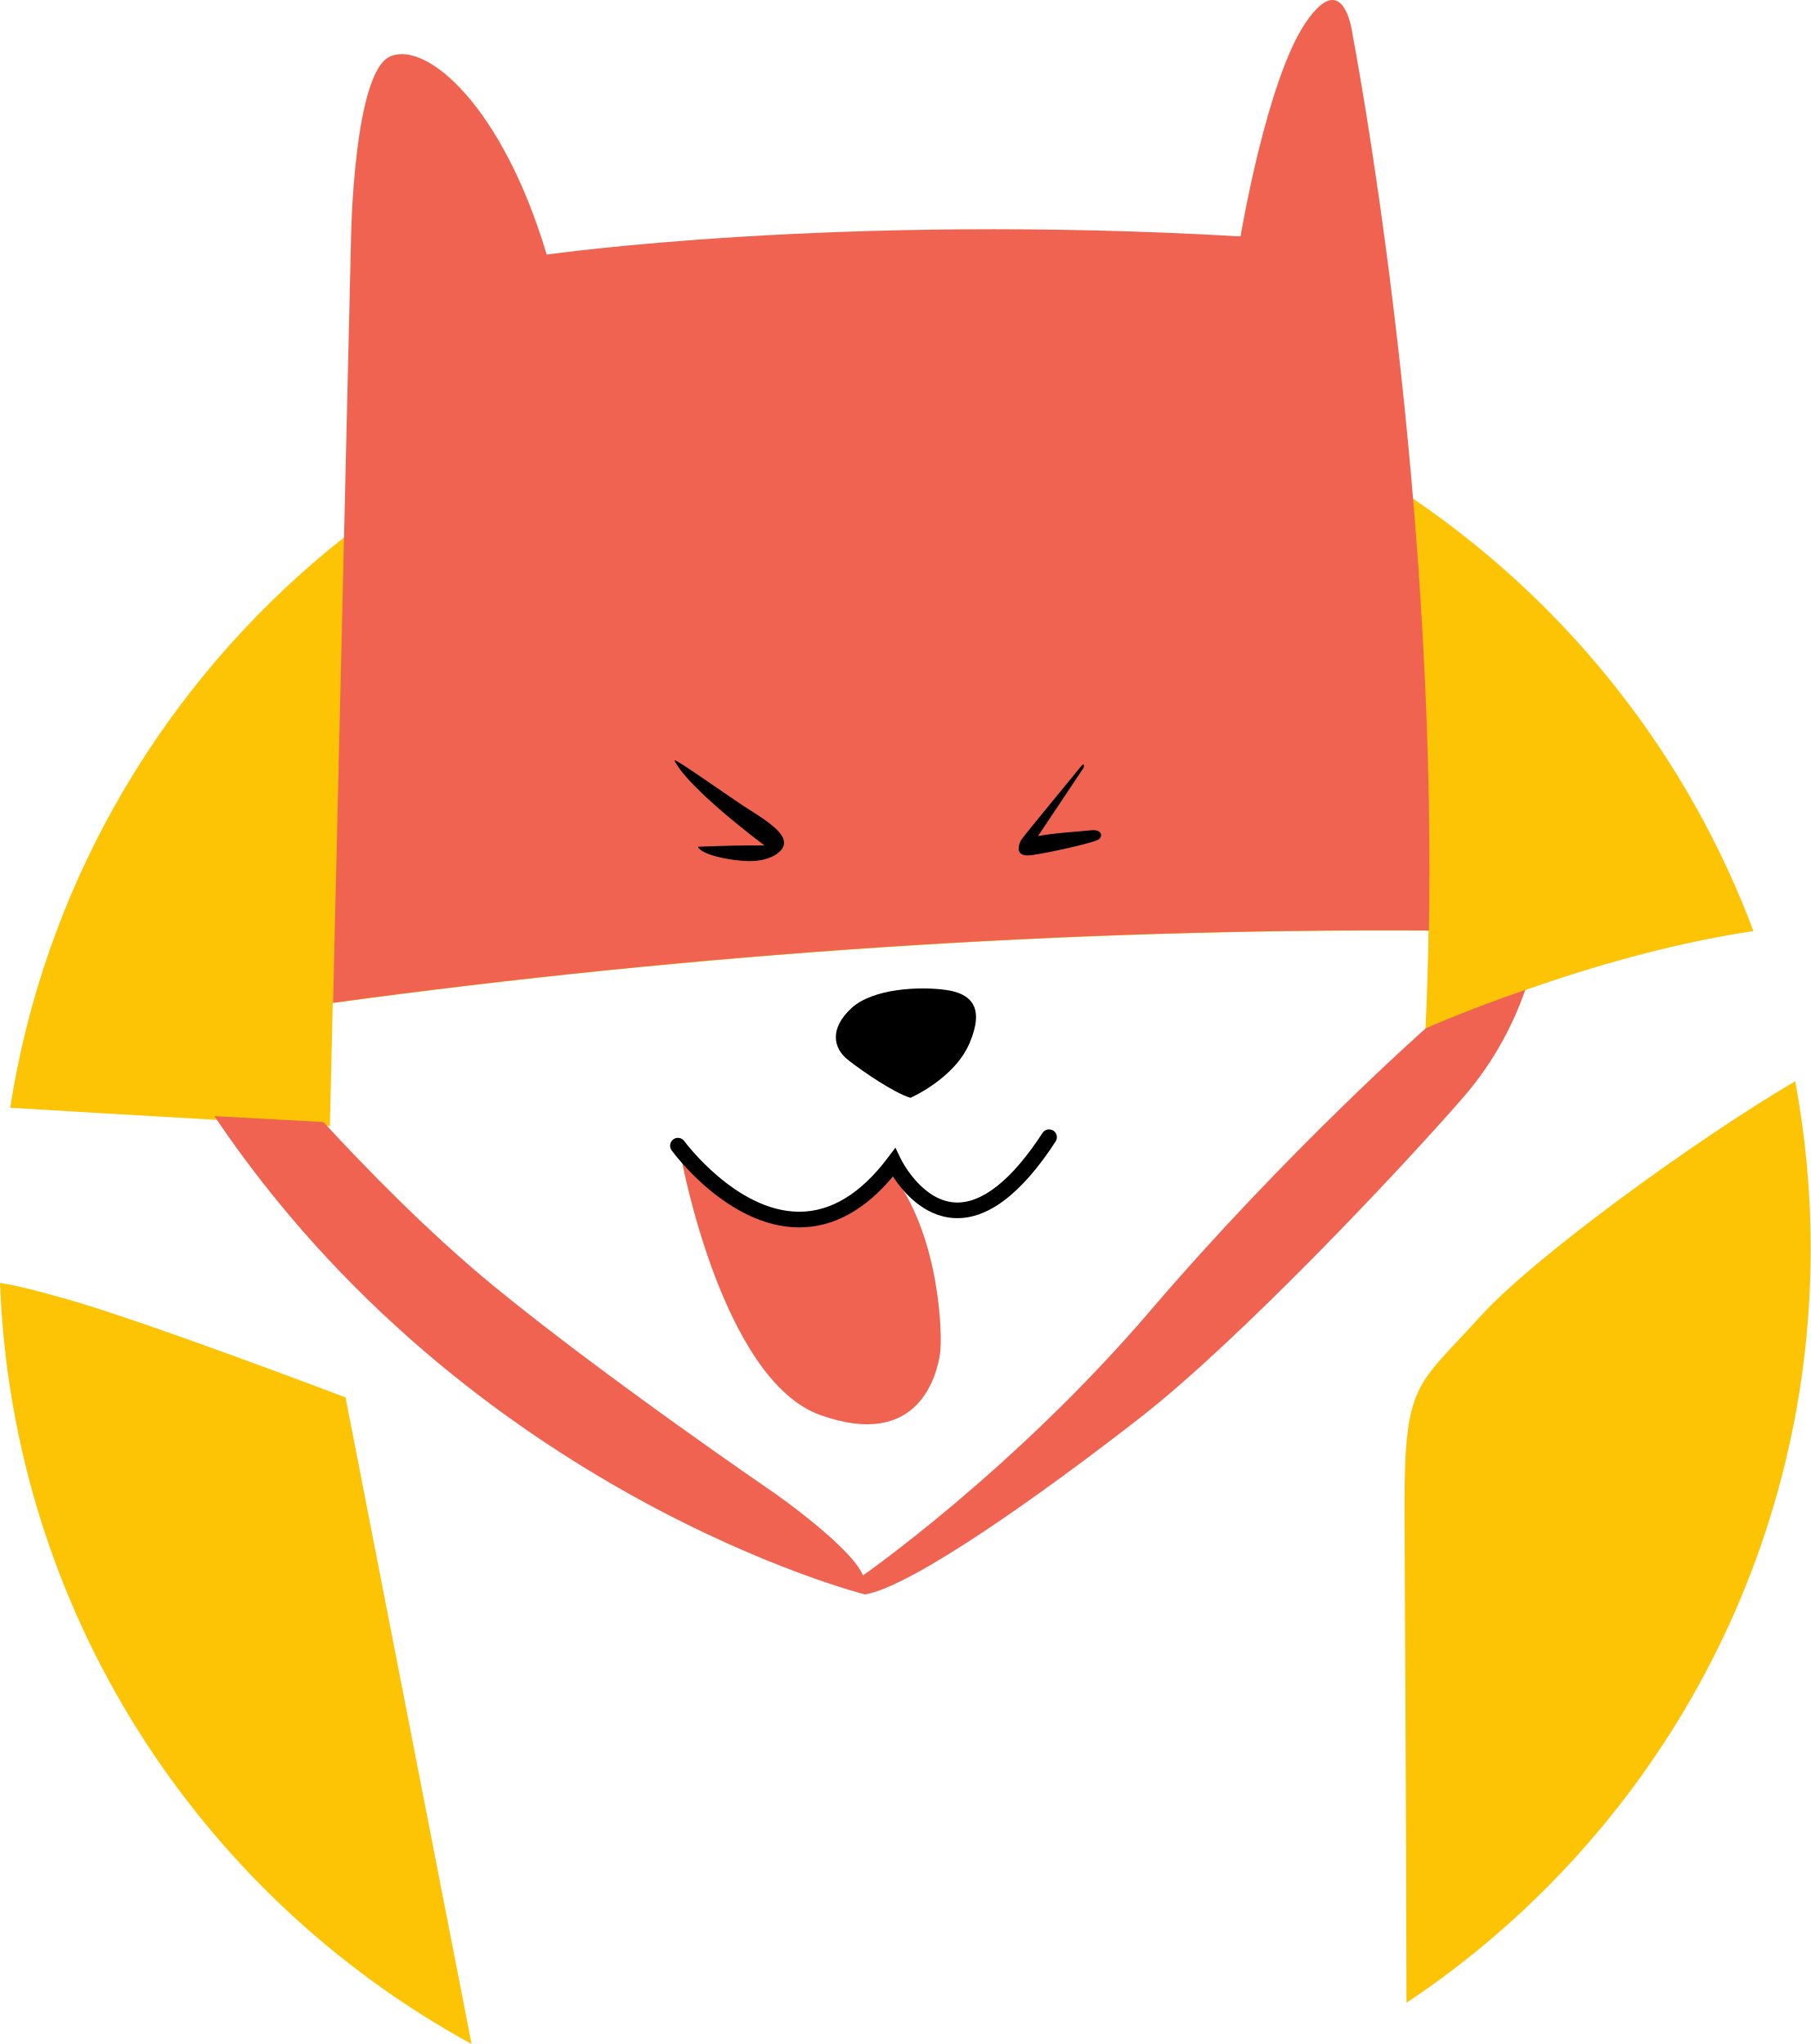
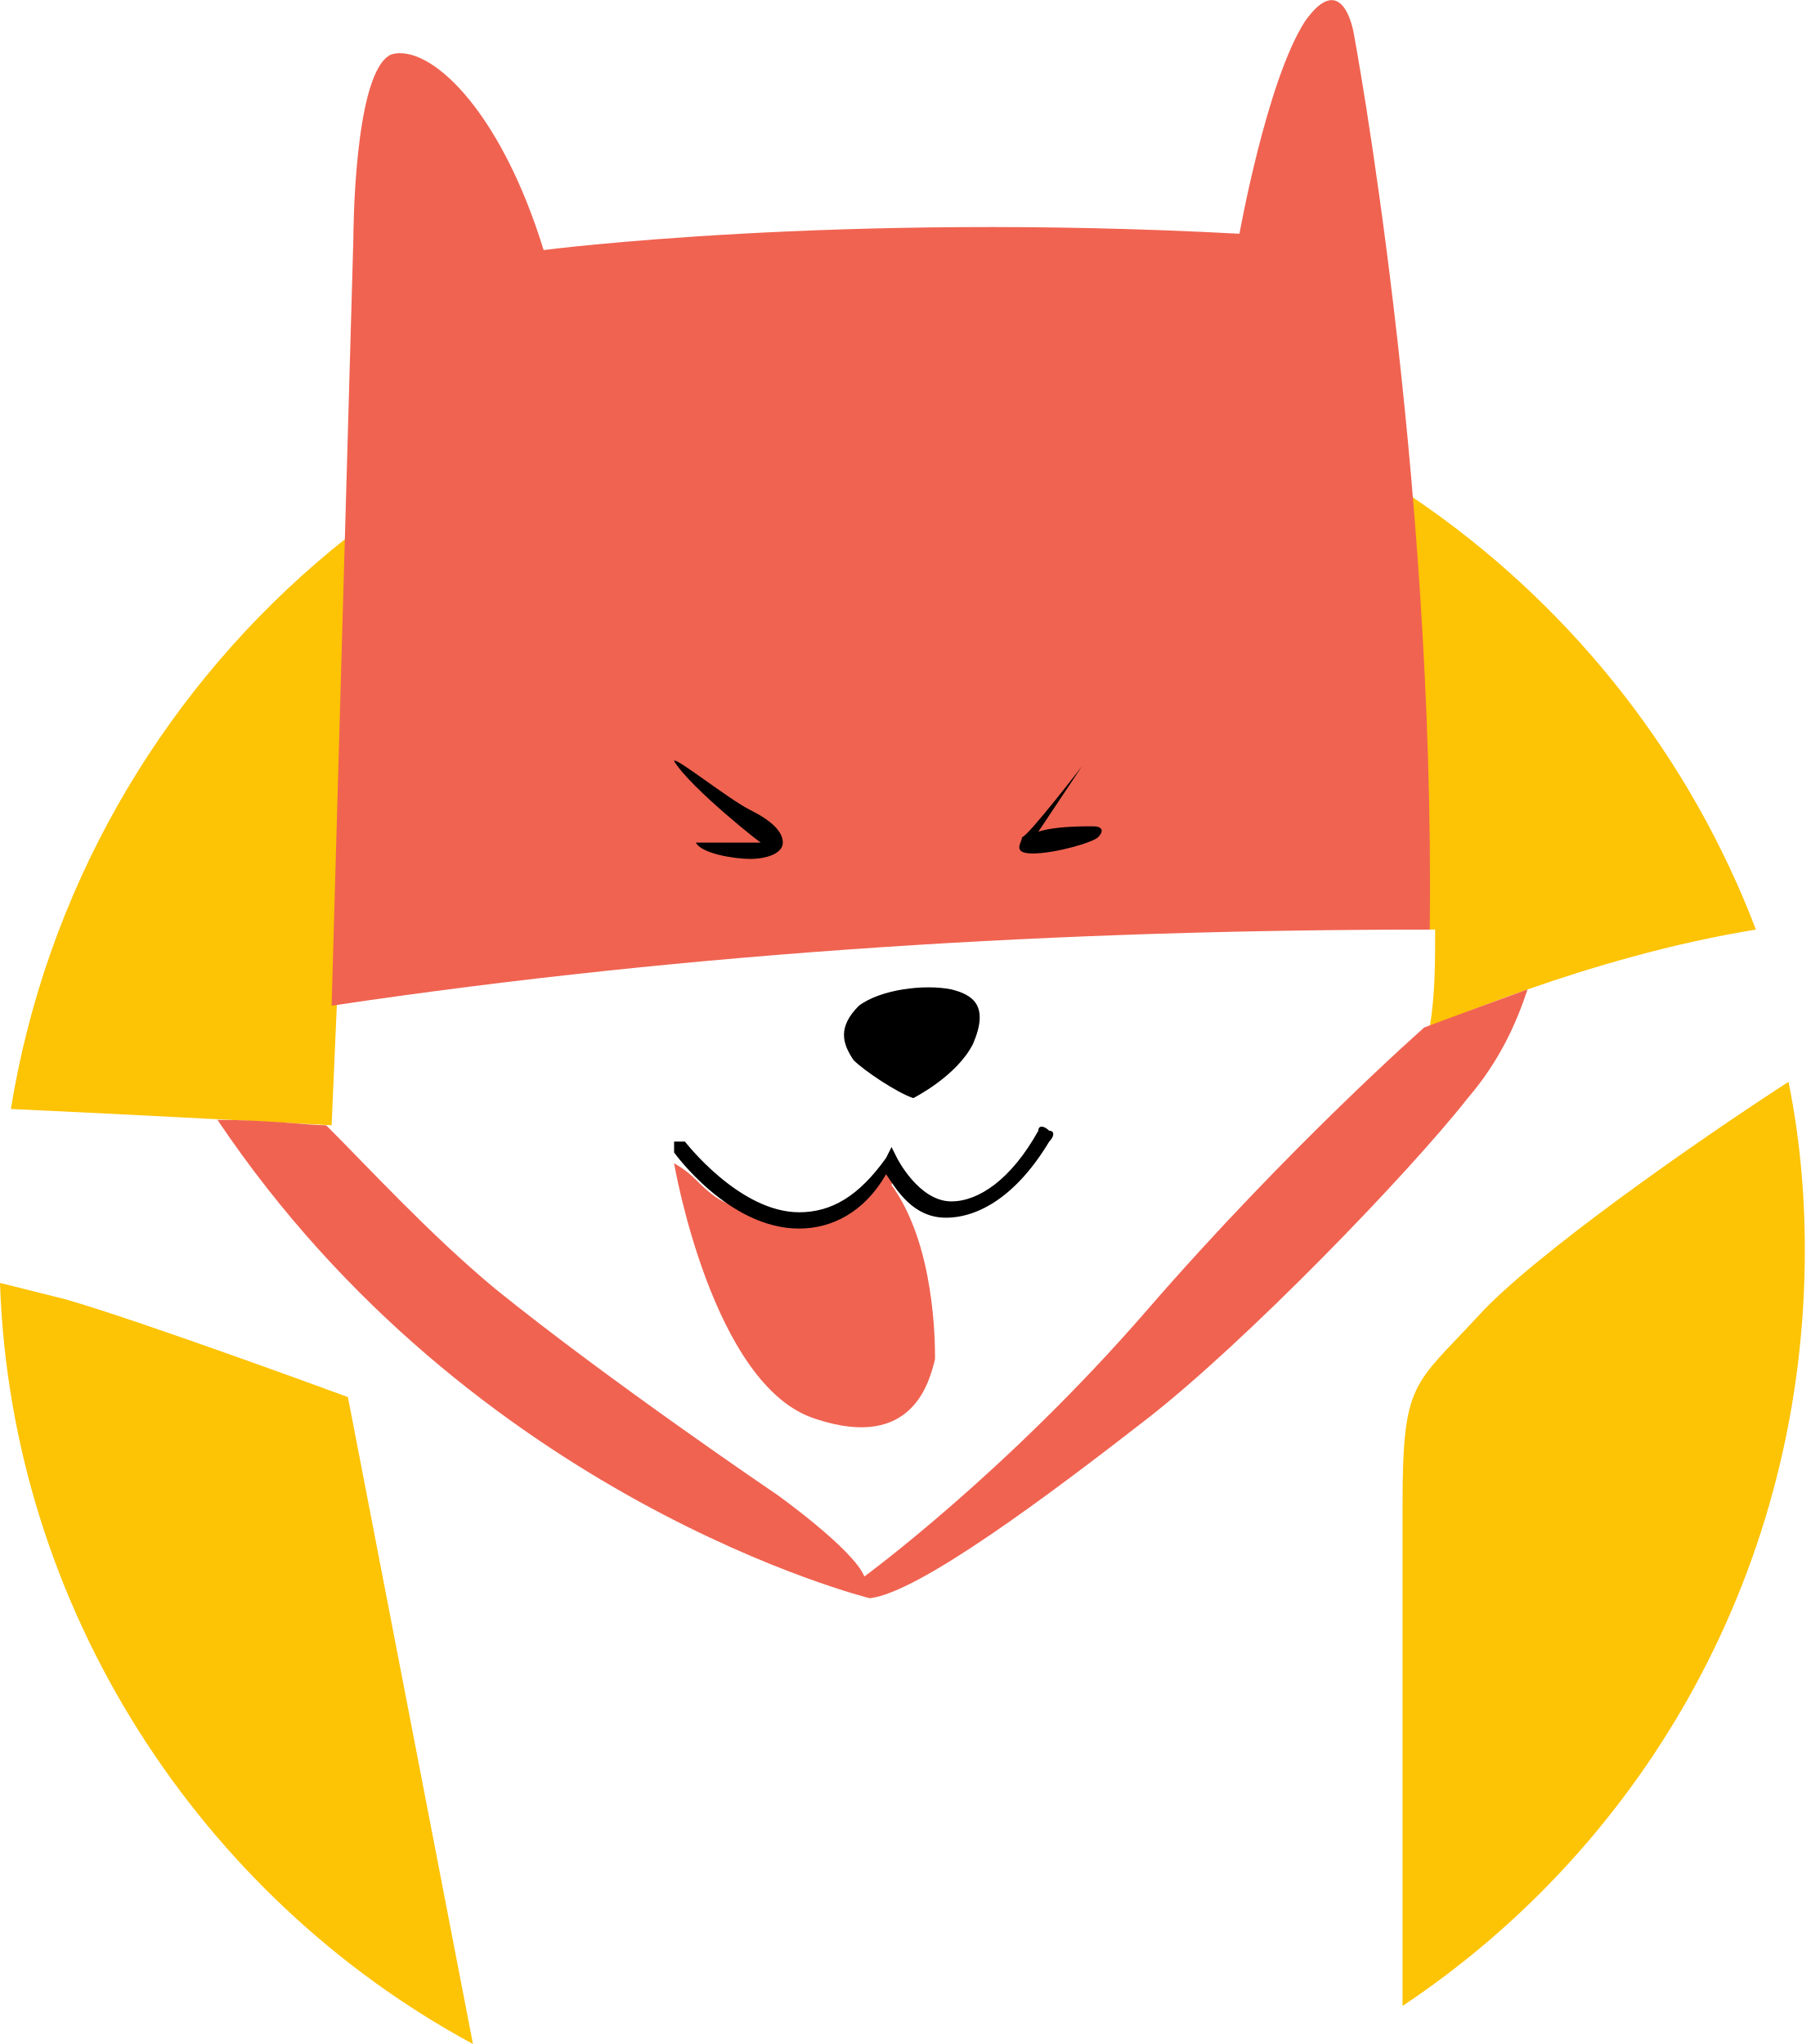
- <svg xmlns="http://www.w3.org/2000/svg" viewBox="0 0 44.427 50.152" height="50.152" width="44.427" xml:space="preserve" id="svg2" version="1.1">
-   <defs id="defs6">
-     <clipPath id="clipPath18" clipPathUnits="userSpaceOnUse">
-       <path id="path16" d="M 0,37.614 H 33.32 V 0 H 0 Z" />
-     </clipPath>
-   </defs>
-   <g transform="matrix(1.333333,0,0,-1.333333,0,50.15173)" id="g10">
-     <g id="g12">
-       <g clip-path="url(#clipPath18)" id="g14">
-         <g transform="translate(6.0705,16.8901)" id="g20">
-           <path id="path22" style="fill:#fdc305;fill-opacity:1;fill-rule:nonzero;stroke:none" d="M 0,0 0.053,2.266 C 6.72,3.175 13.49,3.635 20.218,3.597 20.208,2.991 20.189,2.384 20.16,1.776 c 0,0 2.923,1.349 6.036,1.814 C 23.829,9.913 17.732,14.415 10.583,14.415 2.26,14.415 -4.638,8.313 -5.883,0.339 -3.711,0.203 0,0 0,0" />
-         </g>
-         <g transform="translate(27.2385,13.3862)" id="g24">
-           <path id="path26" style="fill:#fdc305;fill-opacity:1;fill-rule:nonzero;stroke:none" d="m 0,0 c -1.16,-1.284 -1.392,-1.2 -1.392,-3.456 0,-0.908 0.028,-4.898 0.036,-9.172 4.483,2.987 7.438,8.088 7.438,13.879 0,1.052 -0.099,2.081 -0.285,3.079 C 3.983,3.266 0.985,1.091 0,0" />
-         </g>
-         <g transform="translate(6.3586,11.8984)" id="g28">
-           <path id="path30" style="fill:#fdc305;fill-opacity:1;fill-rule:nonzero;stroke:none" d="M 0,0 C 0,0 -3.792,1.44 -5.184,1.824 -5.611,1.942 -5.989,2.05 -6.358,2.107 -6.133,-3.941 -2.685,-9.166 2.319,-11.898 Z" />
-         </g>
-         <g transform="translate(26.2946,20.4922)" id="g32">
-           <path id="path34" style="fill:#f06351;fill-opacity:1;fill-rule:nonzero;stroke:none" d="m 0,0 c 0.145,8.48 -1.402,16.467 -1.402,16.467 0,0 -0.144,1.296 -0.864,0.241 -0.72,-1.057 -1.2,-3.937 -1.2,-3.937 -7.44,0.433 -12.768,-0.335 -12.768,-0.335 -0.816,2.735 -2.208,3.936 -2.88,3.647 -0.672,-0.288 -0.72,-3.312 -0.72,-3.312 L -20.165,-1.331 C -13.499,-0.422 -6.728,0.038 0,0" />
-         </g>
-         <g transform="translate(12.4128,23.6157)" id="g36">
-           <path id="path38" style="fill:#000000;fill-opacity:1;fill-rule:nonzero;stroke:none" d="m 0,0 c -0.046,0.091 1.022,-0.681 1.406,-0.921 0.384,-0.24 0.61,-0.423 0.61,-0.591 0,-0.168 -0.264,-0.336 -0.624,-0.336 -0.36,0 -0.912,0.12 -0.96,0.264 0,0 0.6,0.024 0.936,0.024 h 0.288 c 0,0 -1.392,1.032 -1.656,1.56" />
-         </g>
-         <g transform="translate(19.8855,23.5024)" id="g40">
-           <path id="path42" style="fill:#000000;fill-opacity:1;fill-rule:nonzero;stroke:none" d="m 0,0 c 0,0 -1.047,-1.274 -1.086,-1.333 -0.039,-0.059 -0.165,-0.341 0.185,-0.292 0.351,0.048 1.111,0.224 1.219,0.282 0.107,0.059 0.069,0.196 -0.117,0.176 -0.205,-0.022 -0.682,-0.049 -0.985,-0.107 l 0.841,1.26 c 0,0 0.026,0.119 -0.057,0.014" />
-         </g>
-         <g transform="translate(16.7536,17.4116)" id="g44">
-           <path id="path46" style="fill:#000000;fill-opacity:1;fill-rule:nonzero;stroke:none" d="M 0,0 C 0,0 0.81,0.351 1.089,1.008 1.368,1.665 1.125,1.92 0.648,1.986 0.171,2.052 -0.693,2.016 -1.089,1.647 -1.485,1.278 -1.431,0.918 -1.143,0.693 -0.855,0.468 -0.297,0.09 0,0" />
-         </g>
-         <g transform="translate(16.3488,16.1606)" id="g48">
-           <path id="path50" style="fill:#f06351;fill-opacity:1;fill-rule:nonzero;stroke:none" d="m 0,0 c 0,0 -0.18,-0.372 -0.458,-0.594 -0.244,-0.194 -0.567,-0.364 -1.018,-0.387 -0.638,-0.033 -1.056,0.169 -1.452,0.445 -0.202,0.142 -0.395,0.255 -0.532,0.442 -0.157,0.182 -0.356,0.253 -0.356,0.253 0,0 0.747,-4.099 2.566,-4.747 1.817,-0.648 2.143,0.75 2.2,1.133 0.048,0.326 0,2.082 -0.82,3.224 C 0.115,0.072 0.099,-0.131 0,0" />
-         </g>
-         <g transform="translate(14.7077,15.0273)" id="g52">
-           <path id="path54" style="fill:#000000;fill-opacity:1;fill-rule:nonzero;stroke:none" d="m 0,0 h -0.016 c -1.293,0.011 -2.291,1.361 -2.333,1.418 -0.047,0.065 -0.032,0.155 0.032,0.202 0.064,0.047 0.154,0.032 0.201,-0.032 0.01,-0.013 0.956,-1.291 2.104,-1.3 H 0 c 0.584,0 1.132,0.333 1.627,0.99 L 1.77,1.467 1.872,1.254 C 1.876,1.247 2.245,0.498 2.861,0.459 3.357,0.429 3.913,0.871 4.477,1.738 4.52,1.804 4.609,1.823 4.676,1.78 4.742,1.737 4.761,1.647 4.718,1.581 4.085,0.607 3.453,0.133 2.841,0.172 2.278,0.208 1.899,0.667 1.724,0.937 1.205,0.315 0.625,0 0,0" />
-         </g>
-         <g transform="translate(26.2365,18.6899)" id="g56">
-           <path id="path58" style="fill:#f06351;fill-opacity:1;fill-rule:nonzero;stroke:none" d="m 0,0 c 0,0 -2.544,-2.245 -5.064,-5.191 -2.52,-2.947 -5.292,-4.876 -5.292,-4.876 -0.216,0.526 -1.62,1.508 -1.62,1.508 0,0 -3.132,2.14 -5.184,3.824 -1.179,0.967 -2.346,2.166 -3.126,3.011 -0.292,0.016 -1.065,0.057 -2.006,0.109 4.692,-6.969 11.972,-8.802 11.972,-8.802 0.864,0.14 3.276,1.858 5.076,3.262 1.8,1.403 4.752,4.525 5.94,5.892 C 1.297,-0.57 1.64,0.157 1.832,0.708 0.723,0.325 0,0 0,0" />
-         </g>
-       </g>
+ <svg xmlns="http://www.w3.org/2000/svg" version="1.1" id="Layer_2" x="0px" y="0px" viewBox="0 0 33.3 37.6" style="enable-background:new 0 0 33.3 37.6;" xml:space="preserve">
+   <style type="text/css">
+     .st0 {
+       fill: #FDC305;
+     }
+     .st1 {
+       fill: #F06351;
+     }
+   </style>
+   <g>
+     <path class="st0" d="M6.1,20.7l0.1-2.3c6.7-0.9,13.4-1.4,20.2-1.3c0,0.6,0,1.2-0.1,1.8c0,0,2.9-1.3,6-1.8     c-2.4-6.3-8.5-10.8-15.6-10.8c-8.3,0-15.2,6.1-16.5,14.1C2.4,20.5,6.1,20.7,6.1,20.7z" />
+     <path class="st0" d="M27.2,24.2c-1.2,1.3-1.4,1.2-1.4,3.5c0,0.9,0,4.9,0,9.2c4.5-3,7.4-8.1,7.4-13.9c0-1.1-0.1-2.1-0.3-3.1     C31.2,21,28.2,23.1,27.2,24.2z" />
+     <path class="st0" d="M6.4,25.7c0,0-3.8-1.4-5.2-1.8c-0.4-0.1-0.8-0.2-1.2-0.3c0.2,6,3.7,11.3,8.7,14L6.4,25.7z" />
+     <path class="st1" d="M26.3,17.1c0.1-8.5-1.4-16.5-1.4-16.5S24.7-0.6,24,0.4c-0.7,1.1-1.2,3.9-1.2,3.9c-7.4-0.4-12.8,0.3-12.8,0.3   C9.2,2,7.9,0.8,7.2,1C6.5,1.3,6.5,4.4,6.5,4.4L6.1,18.5C12.8,17.5,19.6,17.1,26.3,17.1z" />
+     <path d="M12.4,14c0-0.1,1,0.7,1.4,0.9c0.4,0.2,0.6,0.4,0.6,0.6c0,0.2-0.3,0.3-0.6,0.3s-0.9-0.1-1-0.3c0,0,0.6,0,0.9,0h0.3   C14.1,15.6,12.7,14.5,12.4,14z" />
+     <path d="M19.9,14.1c0,0-1,1.3-1.1,1.3c0,0.1-0.2,0.3,0.2,0.3s1.1-0.2,1.2-0.3c0.1-0.1,0.1-0.2-0.1-0.2c-0.2,0-0.7,0-1,0.1L19.9,14.1   C19.9,14.1,20,14,19.9,14.1z" />
+     <path d="M16.8,20.2c0,0,0.8-0.4,1.1-1c0.3-0.7,0-0.9-0.4-1c-0.5-0.1-1.3,0-1.7,0.3c-0.4,0.4-0.3,0.7-0.1,1   C15.9,19.7,16.5,20.1,16.8,20.2z" />
+     <path class="st1" d="M16.3,21.5c0,0-0.2,0.4-0.5,0.6c-0.2,0.2-0.6,0.4-1,0.4c-0.6,0-1.1-0.2-1.5-0.4c-0.2-0.1-0.4-0.3-0.5-0.4   c-0.2-0.2-0.4-0.3-0.4-0.3s0.7,4.1,2.6,4.7c1.8,0.6,2.1-0.7,2.2-1.1c0-0.3,0-2.1-0.8-3.2C16.5,21.4,16.4,21.6,16.3,21.5z" />
+     <g>
+       <path d="M14.7,22.6C14.7,22.6,14.7,22.6,14.7,22.6c-1.3,0-2.3-1.4-2.3-1.4c0-0.1,0-0.2,0-0.2c0.1,0,0.2,0,0.2,0c0,0,1,1.3,2.1,1.3     c0,0,0,0,0,0c0.6,0,1.1-0.3,1.6-1l0.1-0.2l0.1,0.2c0,0,0.4,0.8,1,0.8c0.5,0,1.1-0.4,1.6-1.3c0-0.1,0.1-0.1,0.2,0     c0.1,0,0.1,0.1,0,0.2c-0.6,1-1.3,1.4-1.9,1.4c-0.6,0-0.9-0.5-1.1-0.8C15.9,22.3,15.3,22.6,14.7,22.6z" />
    </g>
+     <path class="st1" d="M26.2,18.9c0,0-2.5,2.2-5.1,5.2S15.9,29,15.9,29c-0.2-0.5-1.6-1.5-1.6-1.5s-3.1-2.1-5.2-3.8   c-1.2-1-2.3-2.2-3.1-3c-0.3,0-1.1-0.1-2-0.1c4.7,7,12,8.8,12,8.8c0.9-0.1,3.3-1.9,5.1-3.3c1.8-1.4,4.8-4.5,5.9-5.9   c0.6-0.7,0.9-1.4,1.1-2C27,18.6,26.2,18.9,26.2,18.9z" />
  </g>
</svg>
